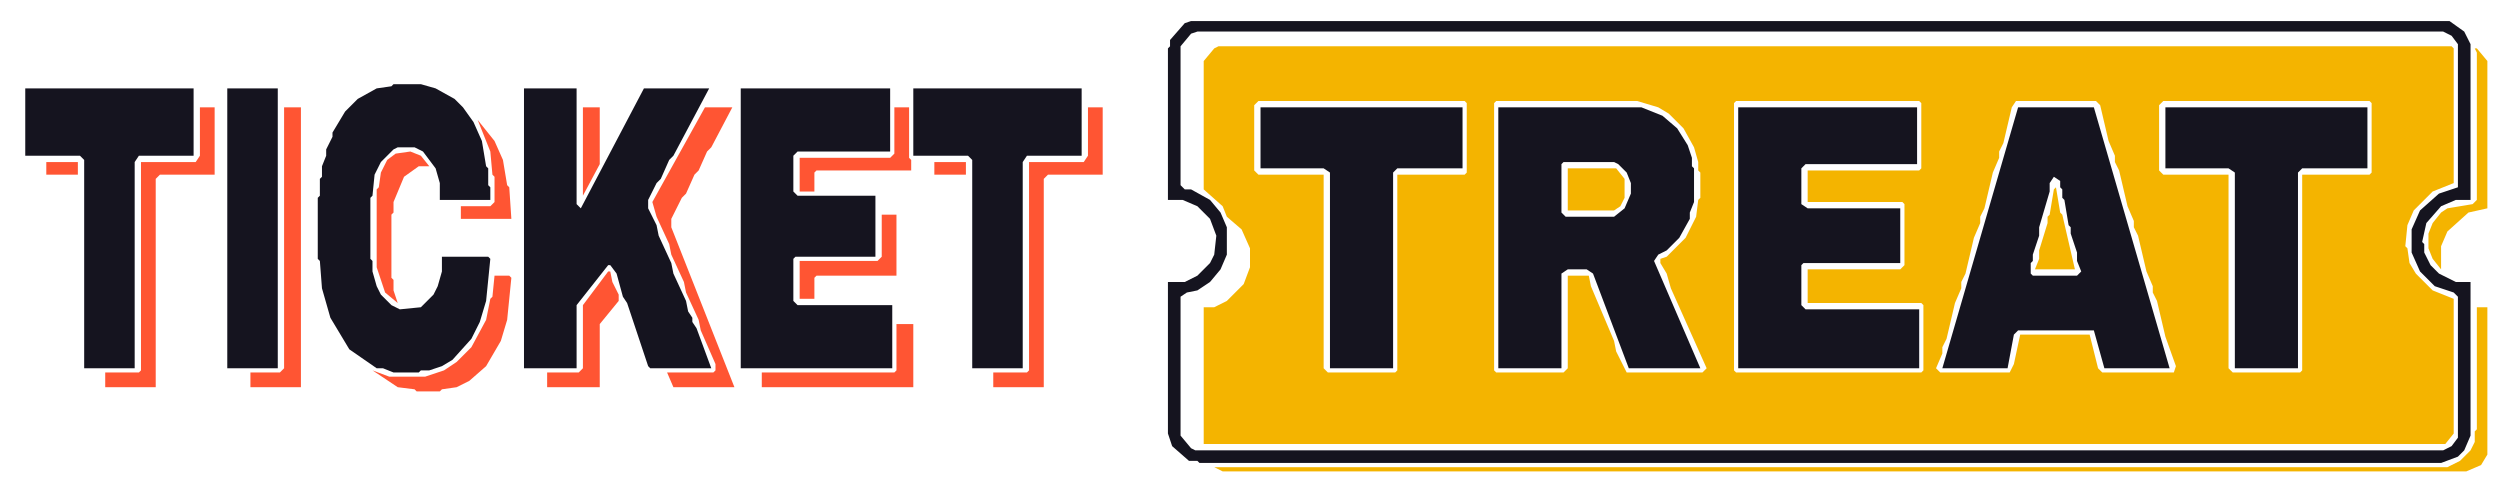
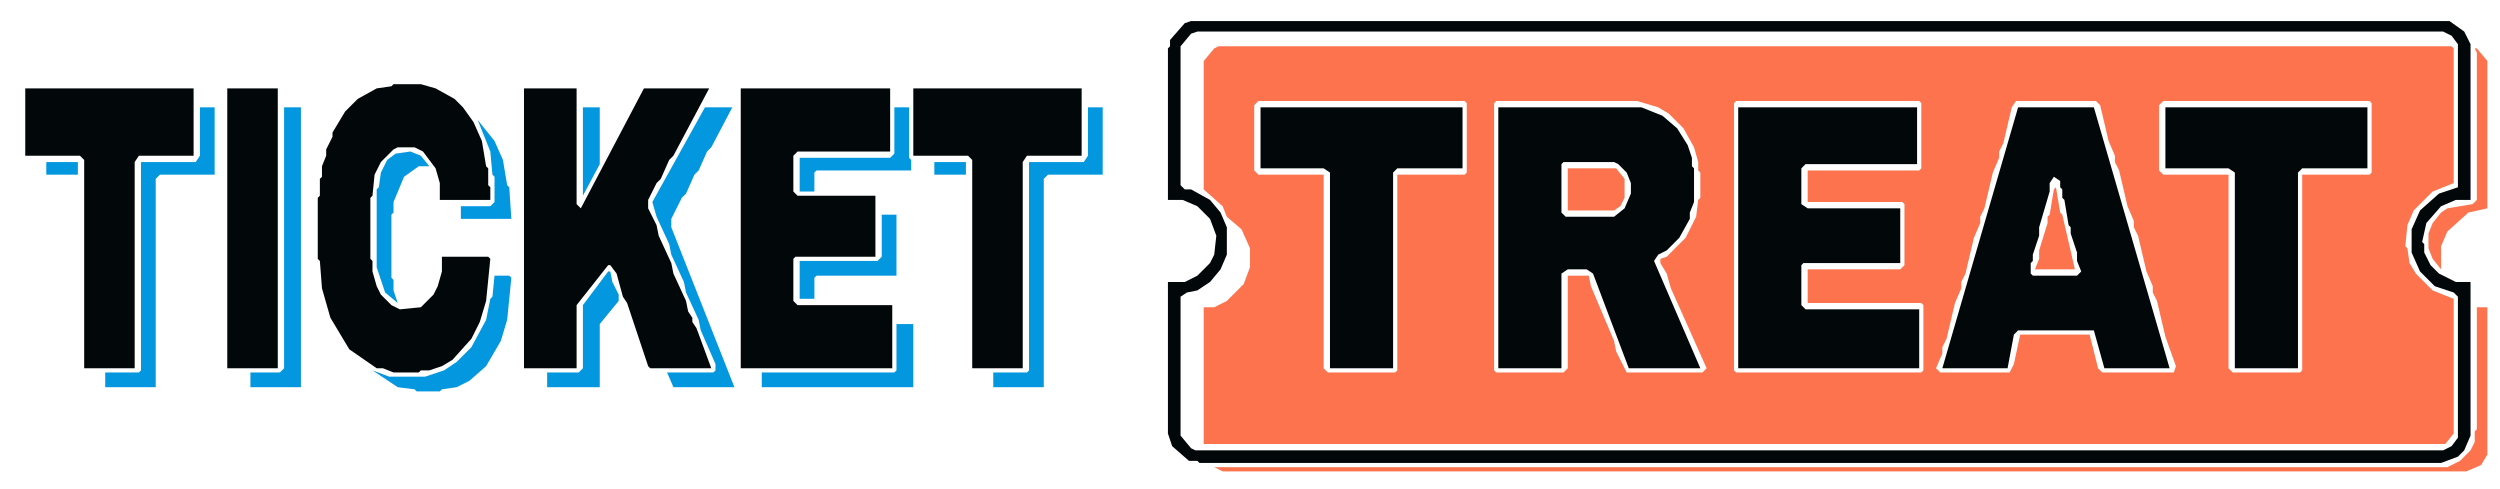
<svg xmlns="http://www.w3.org/2000/svg" viewBox="18 22 1188 232" width="1188" height="232">
-   <path fill="#FF5533" fill-rule="evenodd" d="M452,176L444,176L444,198L443,199L380,199L380,206L452,206Z M261,154L260,153L253,153L252,163L251,164L249,174L242,187L235,194L229,198L220,201L203,201L195,198L207,206L215,207L216,208L227,208L228,207L235,206L241,203L249,196L256,184L259,174Z M308,151L307,151L295,167L295,197L293,199L278,199L278,206L303,206L303,176L312,165L312,162L309,156Z M444,124L437,124L437,144L435,146L398,146L398,164L405,164L405,154L406,153L444,153Z M462,99L462,105L477,105L477,99Z M40,99L40,105L55,105L55,99Z M213,94L206,95L202,98L199,104L198,111L197,112L197,149L201,161L207,166L205,160L205,155L204,154L204,124L205,123L205,118L210,106L217,101L222,101L218,96Z M245,79L251,94L252,105L253,106L253,118L251,120L237,120L237,126L261,126L260,111L259,110L257,98L253,89Z M542,73L535,73L535,96L533,99L507,99L507,198L506,199L490,199L490,206L514,206L514,107L516,105L542,105Z M450,73L443,73L443,95L441,97L398,97L398,113L405,113L405,104L406,103L451,103L451,98L450,97Z M366,73L353,73L328,118L330,125L336,138L337,143L343,156L344,161L350,174L351,179L358,195L358,198L357,199L335,199L338,206L367,206L337,130L337,126L342,116L344,114L348,105L350,103L354,94L356,92Z M303,73L295,73L295,115L303,100Z M161,73L153,73L153,197L151,199L137,199L137,206L161,206Z M120,73L113,73L113,96L111,99L85,99L85,198L84,199L68,199L68,206L92,206L92,107L94,105L120,105Z" />
-   <path fill="#15141F" fill-rule="evenodd" d="M452,64L452,96L478,96L480,98L480,197L504,197L504,99L506,96L532,96L532,64Z M370,64L370,197L442,197L442,167L397,167L395,165L395,145L396,144L434,144L434,115L397,115L395,113L395,96L397,94L441,94L441,64Z M267,64L267,197L292,197L292,167L307,148L308,148L311,152L314,163L316,166L326,196L327,197L356,197L349,178L347,175L347,173L345,170L344,165L338,152L337,147L331,134L330,129L326,121L326,117L330,109L332,107L336,98L338,96L355,64L324,64L294,121L292,119L292,64Z M126,64L126,197L150,197L150,64Z M30,64L30,96L56,96L58,98L58,197L82,197L82,99L84,96L110,96L110,64Z M205,62L204,63L197,64L188,69L182,75L176,85L176,87L173,93L173,96L171,101L171,106L170,107L170,115L169,116L169,145L170,146L171,159L175,173L184,188L197,197L200,197L205,199L217,199L218,198L222,198L228,196L233,193L242,183L246,175L249,165L251,145L250,144L228,144L228,151L226,158L224,162L218,168L208,169L204,167L199,162L197,158L195,151L195,146L194,145L194,116L195,115L196,105L199,99L205,93L207,92L215,92L219,94L225,102L227,109L227,117L251,117L251,111L250,110L250,102L249,101L247,89L243,80L238,73L234,69L225,64L218,62Z M574,41L574,44L573,45L573,117L580,117L587,120L593,126L596,134L595,143L593,147L587,153L581,156L573,156L573,228L575,234L583,241L587,241L588,242L1178,242L1186,239L1189,236L1192,229L1192,156L1185,156L1177,152L1173,148L1170,142L1170,138L1169,137L1171,128L1178,120L1185,117L1192,117L1192,43L1189,37L1182,32L584,32L581,33Z M579,44L584,38L587,37L1179,37L1183,39L1186,43L1186,111L1177,114L1168,122L1164,131L1164,142L1168,151L1175,158L1184,161L1186,163L1186,230L1183,234L1179,236L586,236L584,235L579,229L579,163L582,161L587,160L593,156L598,150L601,143L601,130L598,123L593,117L584,112L581,112L579,110Z" />
-   <path fill="#F4B400" fill-rule="evenodd" d="M1200,168L1195,168L1195,226L1194,227L1194,232L1192,236L1187,241L1181,244L595,244L599,246L1190,246L1197,243L1200,238Z M1195,45L1194,45L1195,47L1195,117L1193,119L1181,121L1178,123L1174,128L1172,133L1172,140L1174,145L1178,150L1178,139L1181,132L1191,123L1200,121L1200,51Z M590,51L590,112L599,120L601,125L608,131L612,140L612,149L609,157L601,165L595,168L590,168L590,233L1180,233L1184,228L1184,164L1174,160L1166,152L1163,147L1162,140L1161,139L1162,129L1165,122L1174,113L1184,109L1184,45L1183,44L597,44L595,45Z M1046,70L1144,70L1145,71L1145,104L1144,105L1112,105L1112,198L1111,199L1079,199L1077,197L1077,105L1046,105L1044,103L1044,72Z M976,70L1014,70L1016,72L1020,89L1023,96L1023,99L1025,103L1029,120L1032,127L1032,130L1034,134L1038,151L1041,158L1041,161L1043,165L1047,182L1052,196L1051,199L1017,199L1015,197L1011,181L978,181L975,195L973,199L940,199L938,197L941,190L941,187L943,183L947,166L950,159L950,156L952,152L956,135L959,128L959,125L961,121L965,104L968,97L968,94L970,90L974,73Z M995,111L994,112L992,124L991,125L991,128L987,141L987,145L985,150L1004,150L998,124L997,123Z M843,70L930,70L931,71L931,102L930,103L877,103L877,118L922,118L923,119L923,148L921,150L877,150L877,166L931,166L932,167L932,198L931,199L843,199L842,198L842,71Z M729,70L796,70L806,73L811,76L818,83L823,92L825,99L825,103L826,104L826,116L825,117L824,125L819,135L810,144L807,145L807,147L810,152L812,159L829,197L827,199L791,199L786,189L785,184L774,158L773,153L763,153L763,197L761,199L729,199L728,198L728,71Z M763,102L763,122L785,122L788,120L790,116L790,107L786,102Z M616,70L714,70L715,71L715,104L714,105L682,105L682,198L681,199L649,199L647,197L647,105L616,105L614,103L614,72Z" />
-   <path fill="#15141F" fill-rule="evenodd" d="M1047,73L1047,102L1077,102L1080,104L1080,197L1110,197L1110,104L1112,102L1143,102L1143,73Z M977,73L941,197L972,197L975,181L977,179L1013,179L1018,197L1049,197L1013,73Z M994,106L997,108L997,111L998,112L998,116L999,117L1001,129L1002,130L1002,133L1005,142L1005,146L1007,151L1005,153L984,153L983,152L983,147L984,146L984,143L987,134L987,130L992,113L992,109Z M844,73L844,197L930,197L930,169L876,169L874,167L874,148L875,147L921,147L921,121L877,121L874,119L874,102L876,100L929,100L929,73Z M730,73L730,197L760,197L760,152L763,150L772,150L775,152L792,197L826,197L804,146L806,143L810,141L816,135L821,126L821,123L823,118L823,102L822,101L822,97L820,91L815,83L808,77L798,73Z M760,100L761,99L785,99L787,100L791,104L793,109L793,114L790,121L785,125L762,125L760,123Z M617,73L617,102L647,102L650,104L650,197L680,197L680,104L682,102L713,102L713,73Z" />
+   <path fill="#0297DE" fill-rule="evenodd" d="M452,176L444,176L444,198L443,199L380,199L380,206L452,206Z M261,154L260,153L253,153L252,163L251,164L249,174L242,187L235,194L229,198L220,201L203,201L195,198L207,206L215,207L216,208L227,208L228,207L235,206L241,203L249,196L256,184L259,174Z M308,151L307,151L295,167L295,197L293,199L278,199L278,206L303,206L303,176L312,165L312,162L309,156Z M444,124L437,124L437,144L435,146L398,146L398,164L405,164L405,154L406,153L444,153Z M462,99L462,105L477,105L477,99Z M40,99L40,105L55,105L55,99Z M213,94L206,95L202,98L199,104L198,111L197,112L197,149L201,161L207,166L205,160L205,155L204,154L204,124L205,123L205,118L210,106L217,101L222,101L218,96Z M245,79L251,94L252,105L253,106L253,118L251,120L237,120L237,126L261,126L260,111L259,110L257,98L253,89Z M542,73L535,73L535,96L533,99L507,99L507,198L506,199L490,199L490,206L514,206L514,107L516,105L542,105Z M450,73L443,73L443,95L441,97L398,97L398,113L405,113L405,104L406,103L451,103L451,98L450,97Z M366,73L353,73L328,118L330,125L336,138L337,143L343,156L344,161L350,174L351,179L358,195L358,198L357,199L335,199L338,206L367,206L337,130L337,126L342,116L344,114L348,105L350,103L354,94L356,92Z M303,73L295,73L295,115L303,100Z M161,73L153,73L153,197L151,199L137,199L137,206L161,206Z M120,73L113,73L113,96L111,99L85,99L85,198L84,199L68,199L68,206L92,206L92,107L94,105L120,105Z" />
+   <path fill="#02070A" fill-rule="evenodd" d="M452,64L452,96L478,96L480,98L480,197L504,197L504,99L506,96L532,96L532,64Z M370,64L370,197L442,197L442,167L397,167L395,165L395,145L396,144L434,144L434,115L397,115L395,113L395,96L397,94L441,94L441,64Z M267,64L267,197L292,197L292,167L307,148L308,148L311,152L314,163L316,166L326,196L327,197L356,197L349,178L347,175L347,173L345,170L344,165L338,152L337,147L331,134L330,129L326,121L326,117L330,109L332,107L336,98L338,96L355,64L324,64L294,121L292,119L292,64Z M126,64L126,197L150,197L150,64Z M30,64L30,96L56,96L58,98L58,197L82,197L82,99L84,96L110,96L110,64Z M205,62L204,63L197,64L188,69L182,75L176,85L176,87L173,93L173,96L171,101L171,106L170,107L170,115L169,116L169,145L170,146L171,159L175,173L184,188L197,197L200,197L205,199L217,199L218,198L222,198L228,196L233,193L242,183L246,175L249,165L251,145L250,144L228,144L228,151L226,158L224,162L218,168L208,169L204,167L199,162L197,158L195,151L195,146L194,145L194,116L195,115L196,105L199,99L205,93L207,92L215,92L219,94L225,102L227,109L227,117L251,117L251,111L250,110L250,102L249,101L247,89L243,80L238,73L234,69L225,64L218,62Z M574,41L574,44L573,45L573,117L580,117L587,120L593,126L596,134L595,143L593,147L587,153L581,156L573,156L573,228L575,234L583,241L587,241L588,242L1178,242L1186,239L1189,236L1192,229L1192,156L1185,156L1177,152L1173,148L1170,142L1170,138L1169,137L1171,128L1178,120L1185,117L1192,117L1192,43L1189,37L1182,32L584,32L581,33Z M579,44L584,38L587,37L1179,37L1183,39L1186,43L1186,111L1177,114L1168,122L1164,131L1164,142L1168,151L1175,158L1184,161L1186,163L1186,230L1183,234L1179,236L586,236L584,235L579,229L579,163L582,161L587,160L593,156L598,150L601,143L601,130L598,123L593,117L584,112L581,112L579,110Z" />
+   <path fill="#FC734D" fill-rule="evenodd" d="M1200,168L1195,168L1195,226L1194,227L1194,232L1192,236L1187,241L1181,244L595,244L599,246L1190,246L1197,243L1200,238Z M1195,45L1194,45L1195,47L1195,117L1193,119L1181,121L1178,123L1174,128L1172,133L1172,140L1174,145L1178,150L1178,139L1181,132L1191,123L1200,121L1200,51Z M590,51L590,112L599,120L601,125L608,131L612,140L612,149L609,157L601,165L595,168L590,168L590,233L1180,233L1184,228L1184,164L1174,160L1166,152L1163,147L1162,140L1161,139L1162,129L1165,122L1174,113L1184,109L1184,45L1183,44L597,44L595,45Z M1046,70L1144,70L1145,71L1145,104L1144,105L1112,105L1112,198L1111,199L1079,199L1077,197L1077,105L1046,105L1044,103L1044,72Z M976,70L1014,70L1016,72L1020,89L1023,96L1023,99L1025,103L1029,120L1032,127L1032,130L1034,134L1038,151L1041,158L1041,161L1043,165L1047,182L1052,196L1051,199L1017,199L1015,197L1011,181L978,181L975,195L973,199L940,199L938,197L941,190L941,187L943,183L947,166L950,159L950,156L952,152L956,135L959,128L959,125L961,121L965,104L968,97L968,94L970,90L974,73Z M995,111L994,112L992,124L991,125L991,128L987,141L987,145L985,150L1004,150L998,124L997,123Z M843,70L930,70L931,71L931,102L930,103L877,103L877,118L922,118L923,119L923,148L921,150L877,150L877,166L931,166L932,167L932,198L931,199L843,199L842,198L842,71Z M729,70L796,70L806,73L811,76L818,83L823,92L825,99L825,103L826,104L826,116L825,117L824,125L819,135L810,144L807,145L807,147L810,152L812,159L829,197L827,199L791,199L786,189L785,184L774,158L773,153L763,153L763,197L761,199L729,199L728,198L728,71Z M763,102L763,122L785,122L788,120L790,116L790,107L786,102Z M616,70L714,70L715,71L715,104L714,105L682,105L682,198L681,199L649,199L647,197L647,105L616,105L614,103L614,72Z" />
+   <path fill="#02070A" fill-rule="evenodd" d="M1047,73L1047,102L1077,102L1080,104L1080,197L1110,197L1110,104L1112,102L1143,102L1143,73Z M977,73L941,197L972,197L975,181L977,179L1013,179L1018,197L1049,197L1013,73Z M994,106L997,108L997,111L998,112L998,116L999,117L1001,129L1002,130L1002,133L1005,142L1005,146L1007,151L1005,153L984,153L983,152L983,147L984,146L984,143L987,134L987,130L992,113L992,109Z M844,73L844,197L930,197L930,169L876,169L874,167L874,148L875,147L921,147L921,121L877,121L874,119L874,102L876,100L929,100L929,73Z M730,73L730,197L760,197L760,152L763,150L772,150L775,152L792,197L826,197L804,146L806,143L810,141L816,135L821,126L821,123L823,118L823,102L822,101L822,97L820,91L815,83L808,77L798,73Z M760,100L761,99L785,99L787,100L791,104L793,109L793,114L790,121L785,125L762,125L760,123Z M617,73L617,102L647,102L650,104L650,197L680,197L680,104L682,102L713,102L713,73Z" />
</svg>
